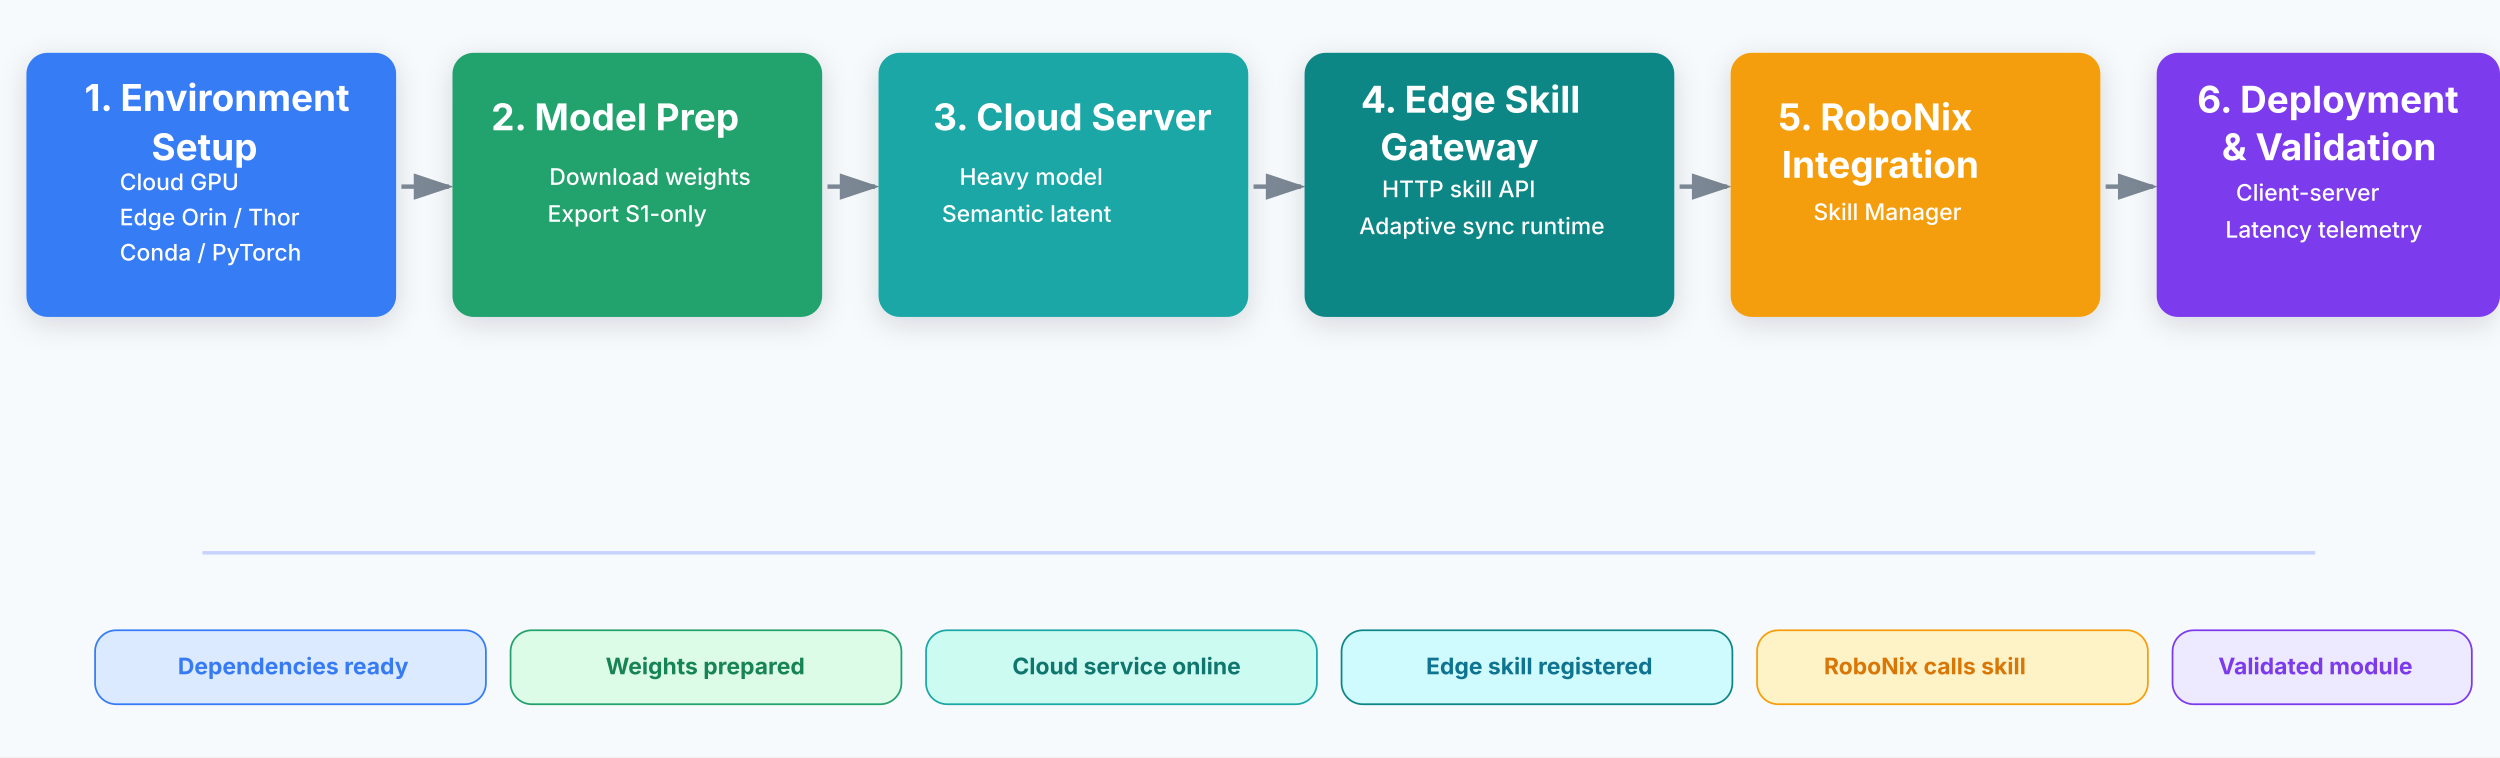
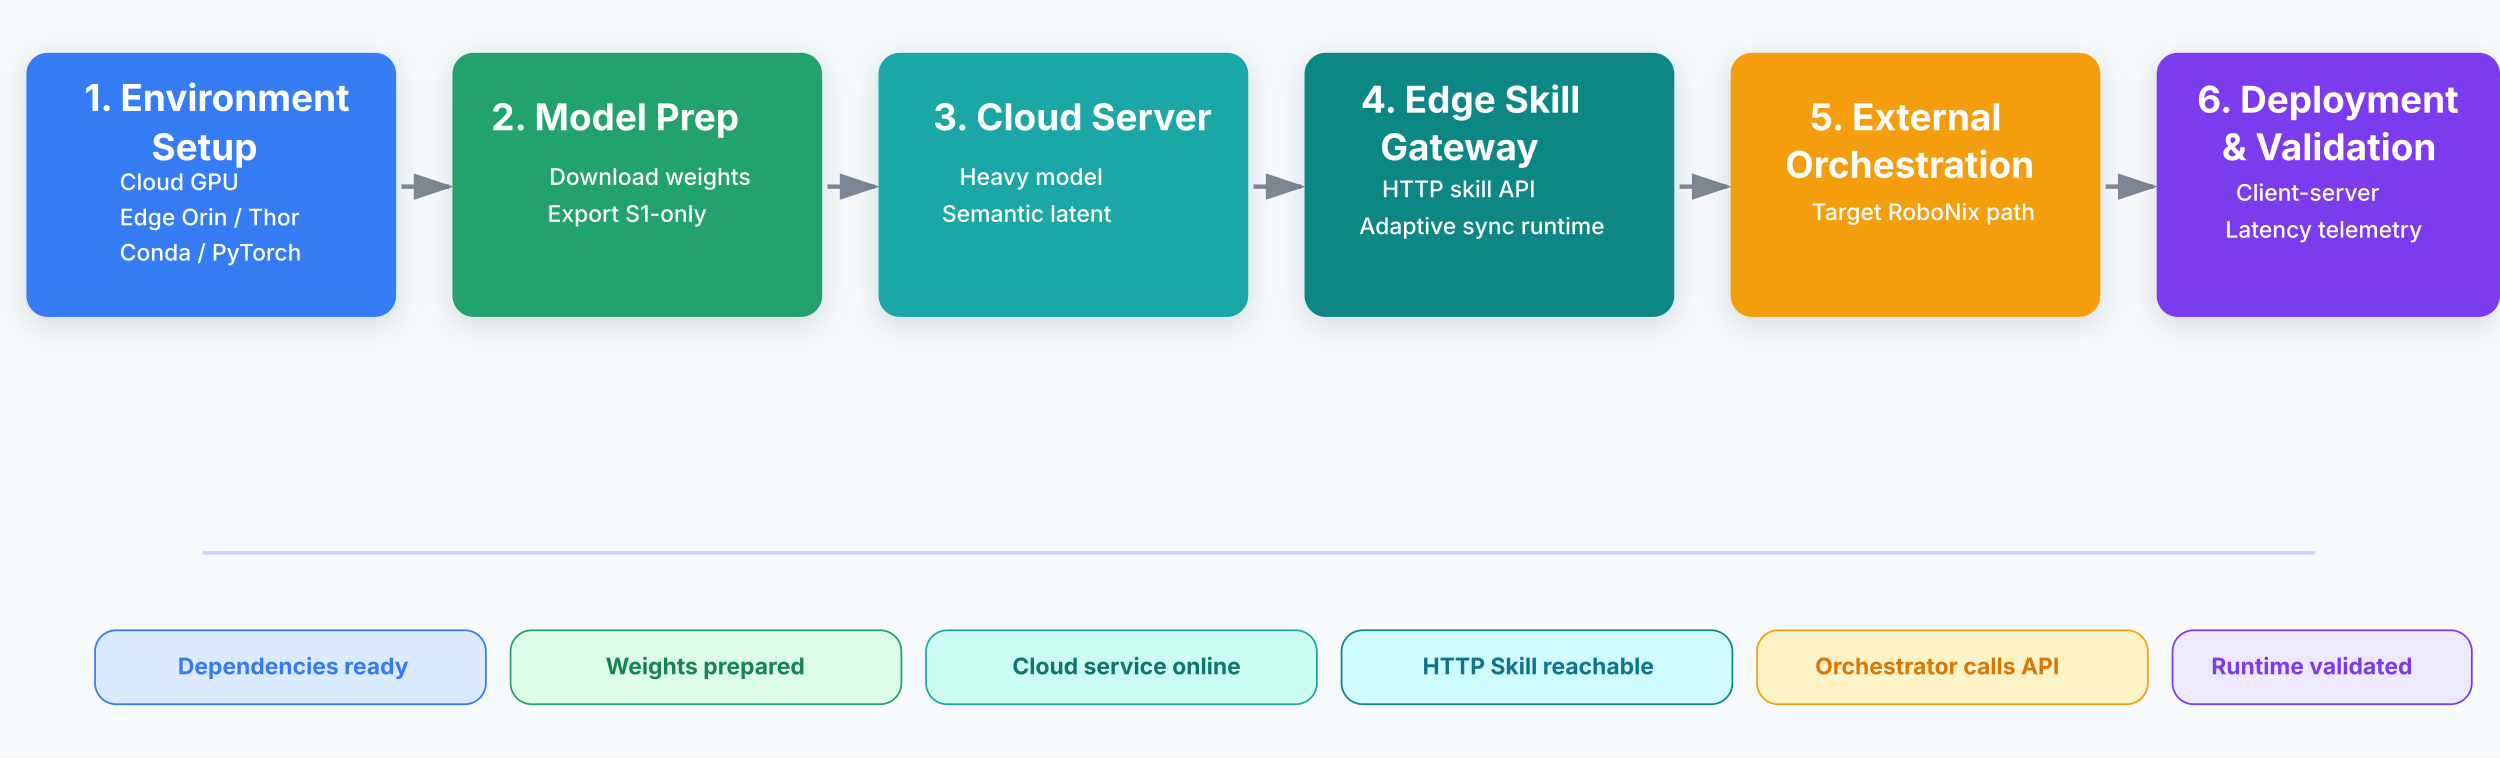
- <svg xmlns="http://www.w3.org/2000/svg" width="1420" height="430" viewBox="0 0 1420 430" role="img" aria-label="RoboNix compute optimization Skill workflow">
+ <svg xmlns="http://www.w3.org/2000/svg" width="1420" height="430" viewBox="0 0 1420 430" role="img" aria-label="Compute optimization Skill deployment and target RoboNix integration workflow">
  <defs>
    <marker id="arrow" markerWidth="10" markerHeight="10" refX="8" refY="3" orient="auto" markerUnits="strokeWidth">
      <path d="M0,0 L0,6 L9,3 z" fill="#7b8794" />
    </marker>
    <style>
      .title { font: 700 21px Inter, Arial, sans-serif; fill: #ffffff; }
      .sub { font: 500 13px Inter, Arial, sans-serif; fill: #ffffff; }
      .pill { font: 700 13px Inter, Arial, sans-serif; }
      .arrow { stroke: #7b8794; stroke-width: 2.5; marker-end: url(#arrow); }
      .shadow { filter: drop-shadow(0 4px 8px rgba(15,23,42,.14)); }
    </style>
  </defs>
  <rect width="1420" height="430" fill="#f7fafc" />
  <g class="shadow">
    <rect x="15" y="30" width="210" height="150" rx="12" fill="#367bf5" />
    <text x="48" y="63" class="title">1. Environment</text>
    <text x="86" y="91" class="title">Setup</text>
    <text x="68" y="108" class="sub">Cloud GPU</text>
    <text x="68" y="128" class="sub">Edge Orin / Thor</text>
    <text x="68" y="148" class="sub">Conda / PyTorch</text>
  </g>
  <line x1="228" y1="106" x2="255" y2="106" class="arrow" />
  <g class="shadow">
    <rect x="257" y="30" width="210" height="150" rx="12" fill="#23a26d" />
    <text x="279" y="74" class="title">2. Model Prep</text>
    <text x="312" y="105" class="sub">Download weights</text>
    <text x="311" y="126" class="sub">Export S1-only</text>
  </g>
  <line x1="470" y1="106" x2="497" y2="106" class="arrow" />
  <g class="shadow">
    <rect x="499" y="30" width="210" height="150" rx="12" fill="#1aa7a7" />
    <text x="530" y="74" class="title">3. Cloud Server</text>
    <text x="545" y="105" class="sub">Heavy model</text>
    <text x="535" y="126" class="sub">Semantic latent</text>
  </g>
  <line x1="712" y1="106" x2="739" y2="106" class="arrow" />
  <g class="shadow">
    <rect x="741" y="30" width="210" height="150" rx="12" fill="#0f8686" />
    <text x="773" y="64" class="title">4. Edge Skill</text>
    <text x="784" y="91" class="title">Gateway</text>
    <text x="785" y="112" class="sub">HTTP skill API</text>
    <text x="772" y="133" class="sub">Adaptive sync runtime</text>
  </g>
  <line x1="954" y1="106" x2="981" y2="106" class="arrow" />
  <g class="shadow">
    <rect x="983" y="30" width="210" height="150" rx="12" fill="#f59e0b" />
-     <text x="1010" y="74" class="title">5. RoboNix</text>
-     <text x="1012" y="101" class="title">Integration</text>
-     <text x="1030" y="125" class="sub">Skill Manager</text>
+     <text x="1028" y="74" class="title">5. External</text>
+     <text x="1014" y="101" class="title">Orchestration</text>
+     <text x="1029" y="125" class="sub">Target RoboNix path</text>
  </g>
  <line x1="1196" y1="106" x2="1223" y2="106" class="arrow" />
  <g class="shadow">
    <rect x="1225" y="30" width="195" height="150" rx="12" fill="#7c3aed" />
    <text x="1248" y="64" class="title">6. Deployment</text>
    <text x="1262" y="91" class="title">&amp; Validation</text>
    <text x="1270" y="114" class="sub">Client-server</text>
    <text x="1264" y="135" class="sub">Latency telemetry</text>
  </g>
  <line x1="115" y1="314" x2="1315" y2="314" stroke="#c7d2fe" stroke-width="2" />
  <rect x="54" y="358" width="222" height="42" rx="12" fill="#dbeafe" stroke="#367bf5" />
  <text x="101" y="383" class="pill" fill="#367bf5">Dependencies ready</text>
  <rect x="290" y="358" width="222" height="42" rx="12" fill="#dcfce7" stroke="#23a26d" />
  <text x="344" y="383" class="pill" fill="#178456">Weights prepared</text>
  <rect x="526" y="358" width="222" height="42" rx="12" fill="#ccfbf1" stroke="#1aa7a7" />
  <text x="575" y="383" class="pill" fill="#0f766e">Cloud service online</text>
  <rect x="762" y="358" width="222" height="42" rx="12" fill="#cffafe" stroke="#0f8686" />
-   <text x="810" y="383" class="pill" fill="#0e7490">Edge skill registered</text>
+   <text x="808" y="383" class="pill" fill="#0e7490">HTTP Skill reachable</text>
  <rect x="998" y="358" width="222" height="42" rx="12" fill="#fef3c7" stroke="#f59e0b" />
-   <text x="1036" y="383" class="pill" fill="#d97706">RoboNix calls skill</text>
+   <text x="1031" y="383" class="pill" fill="#d97706">Orchestrator calls API</text>
  <rect x="1234" y="358" width="170" height="42" rx="12" fill="#ede9fe" stroke="#7c3aed" />
-   <text x="1260" y="383" class="pill" fill="#7c3aed">Validated module</text>
+   <text x="1256" y="383" class="pill" fill="#7c3aed">Runtime validated</text>
</svg>
